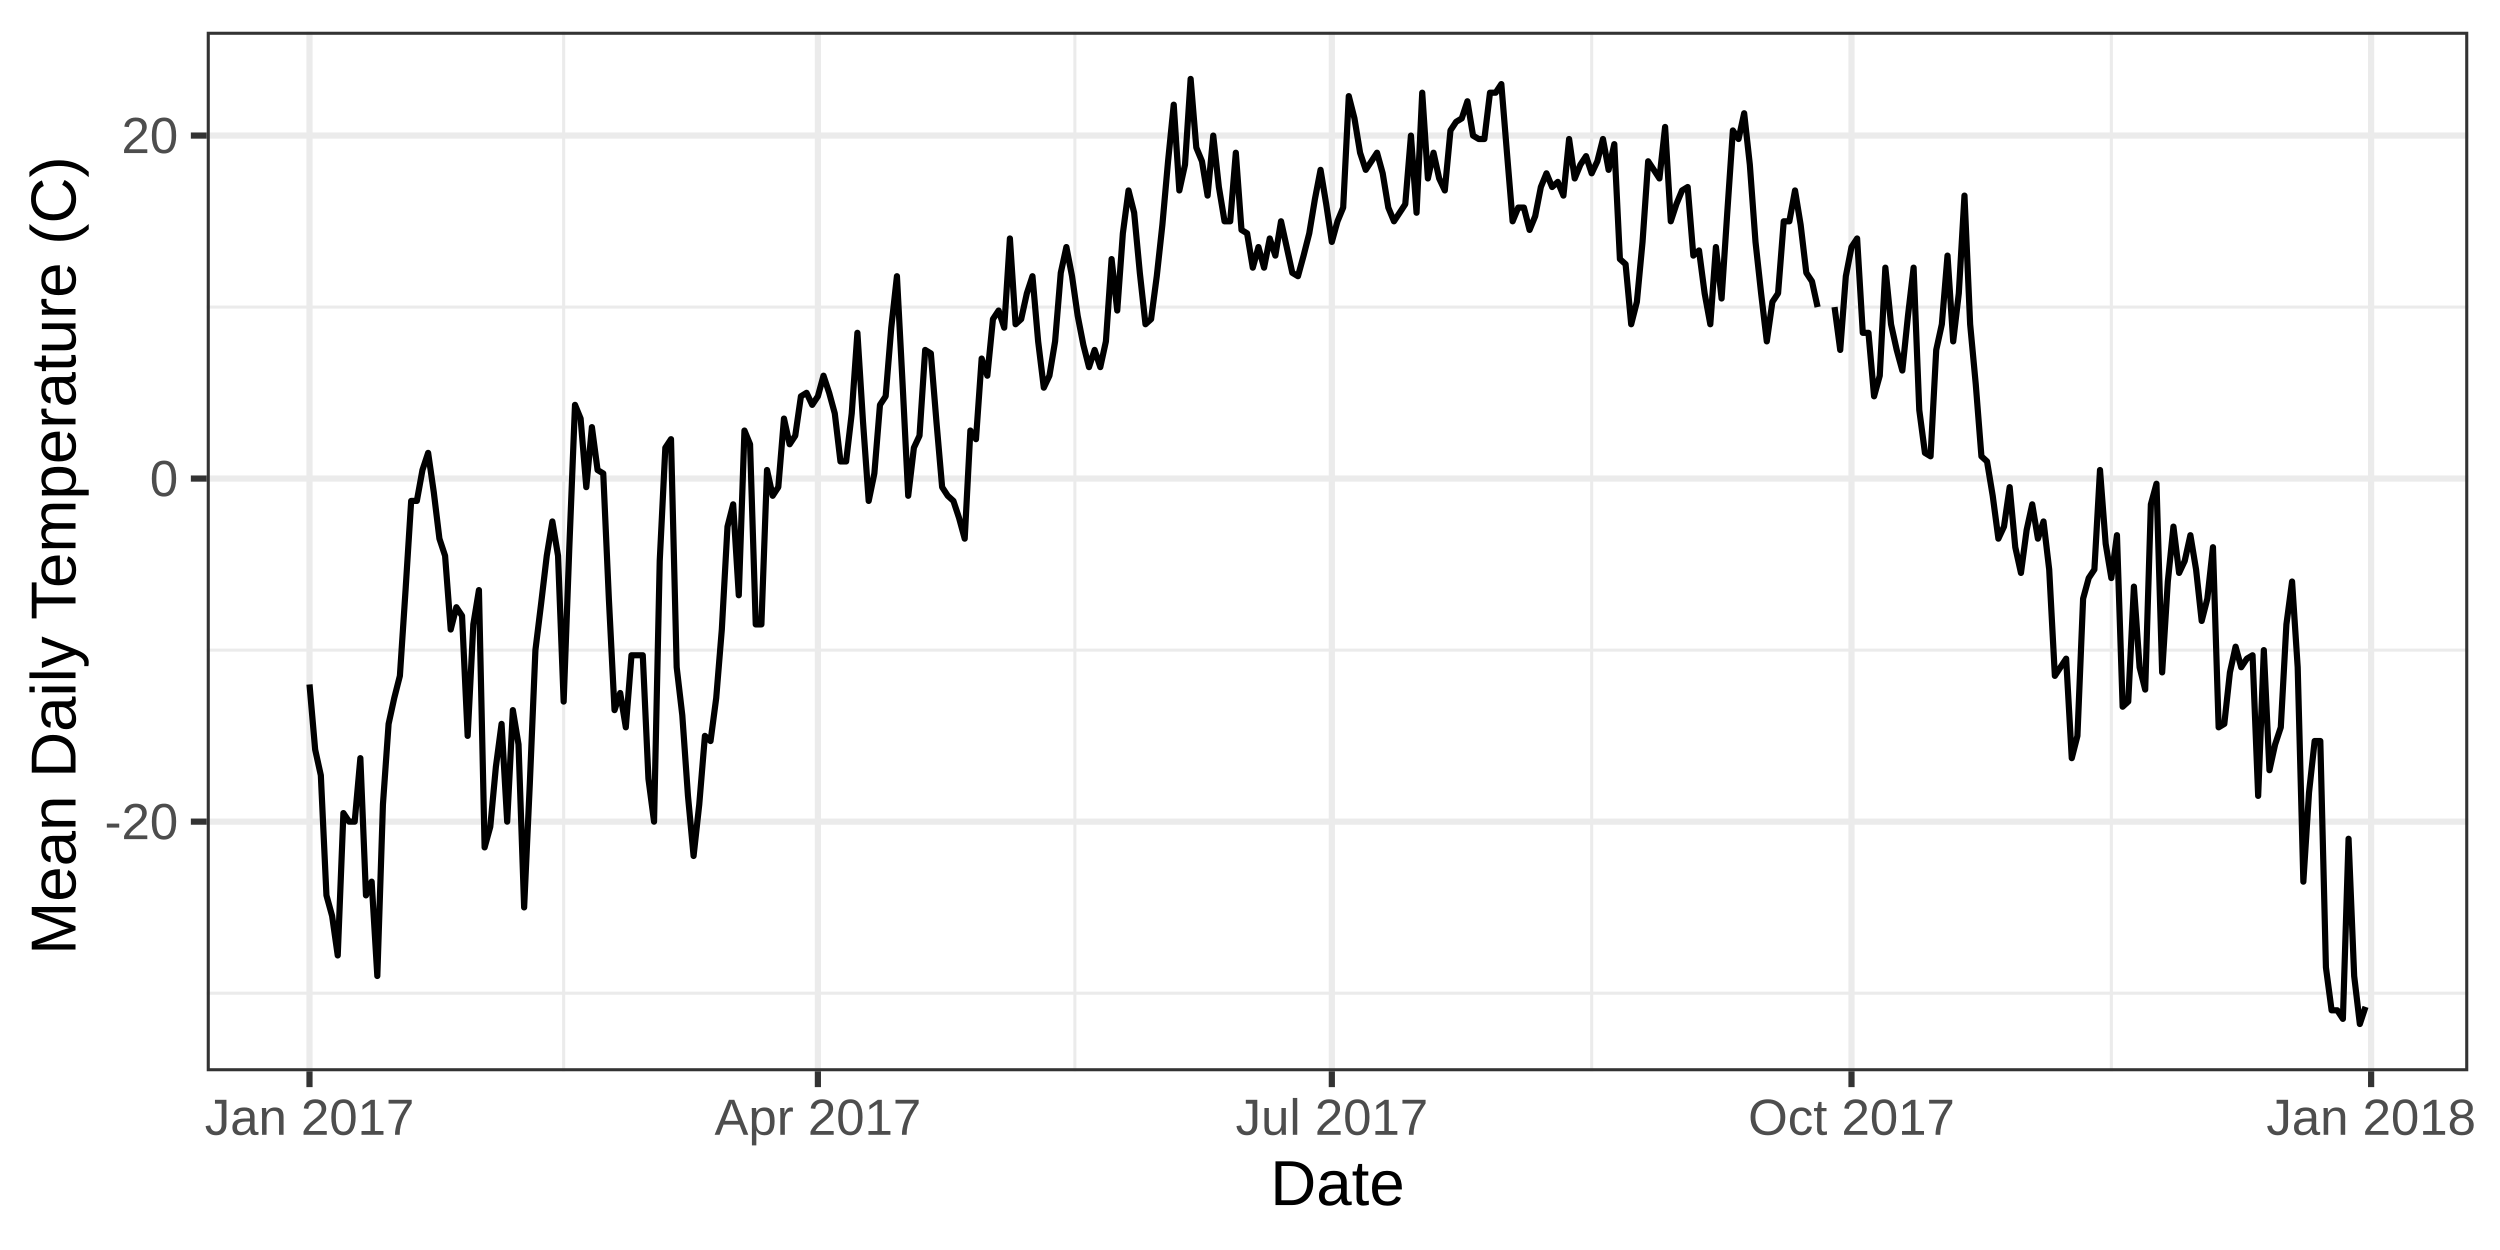
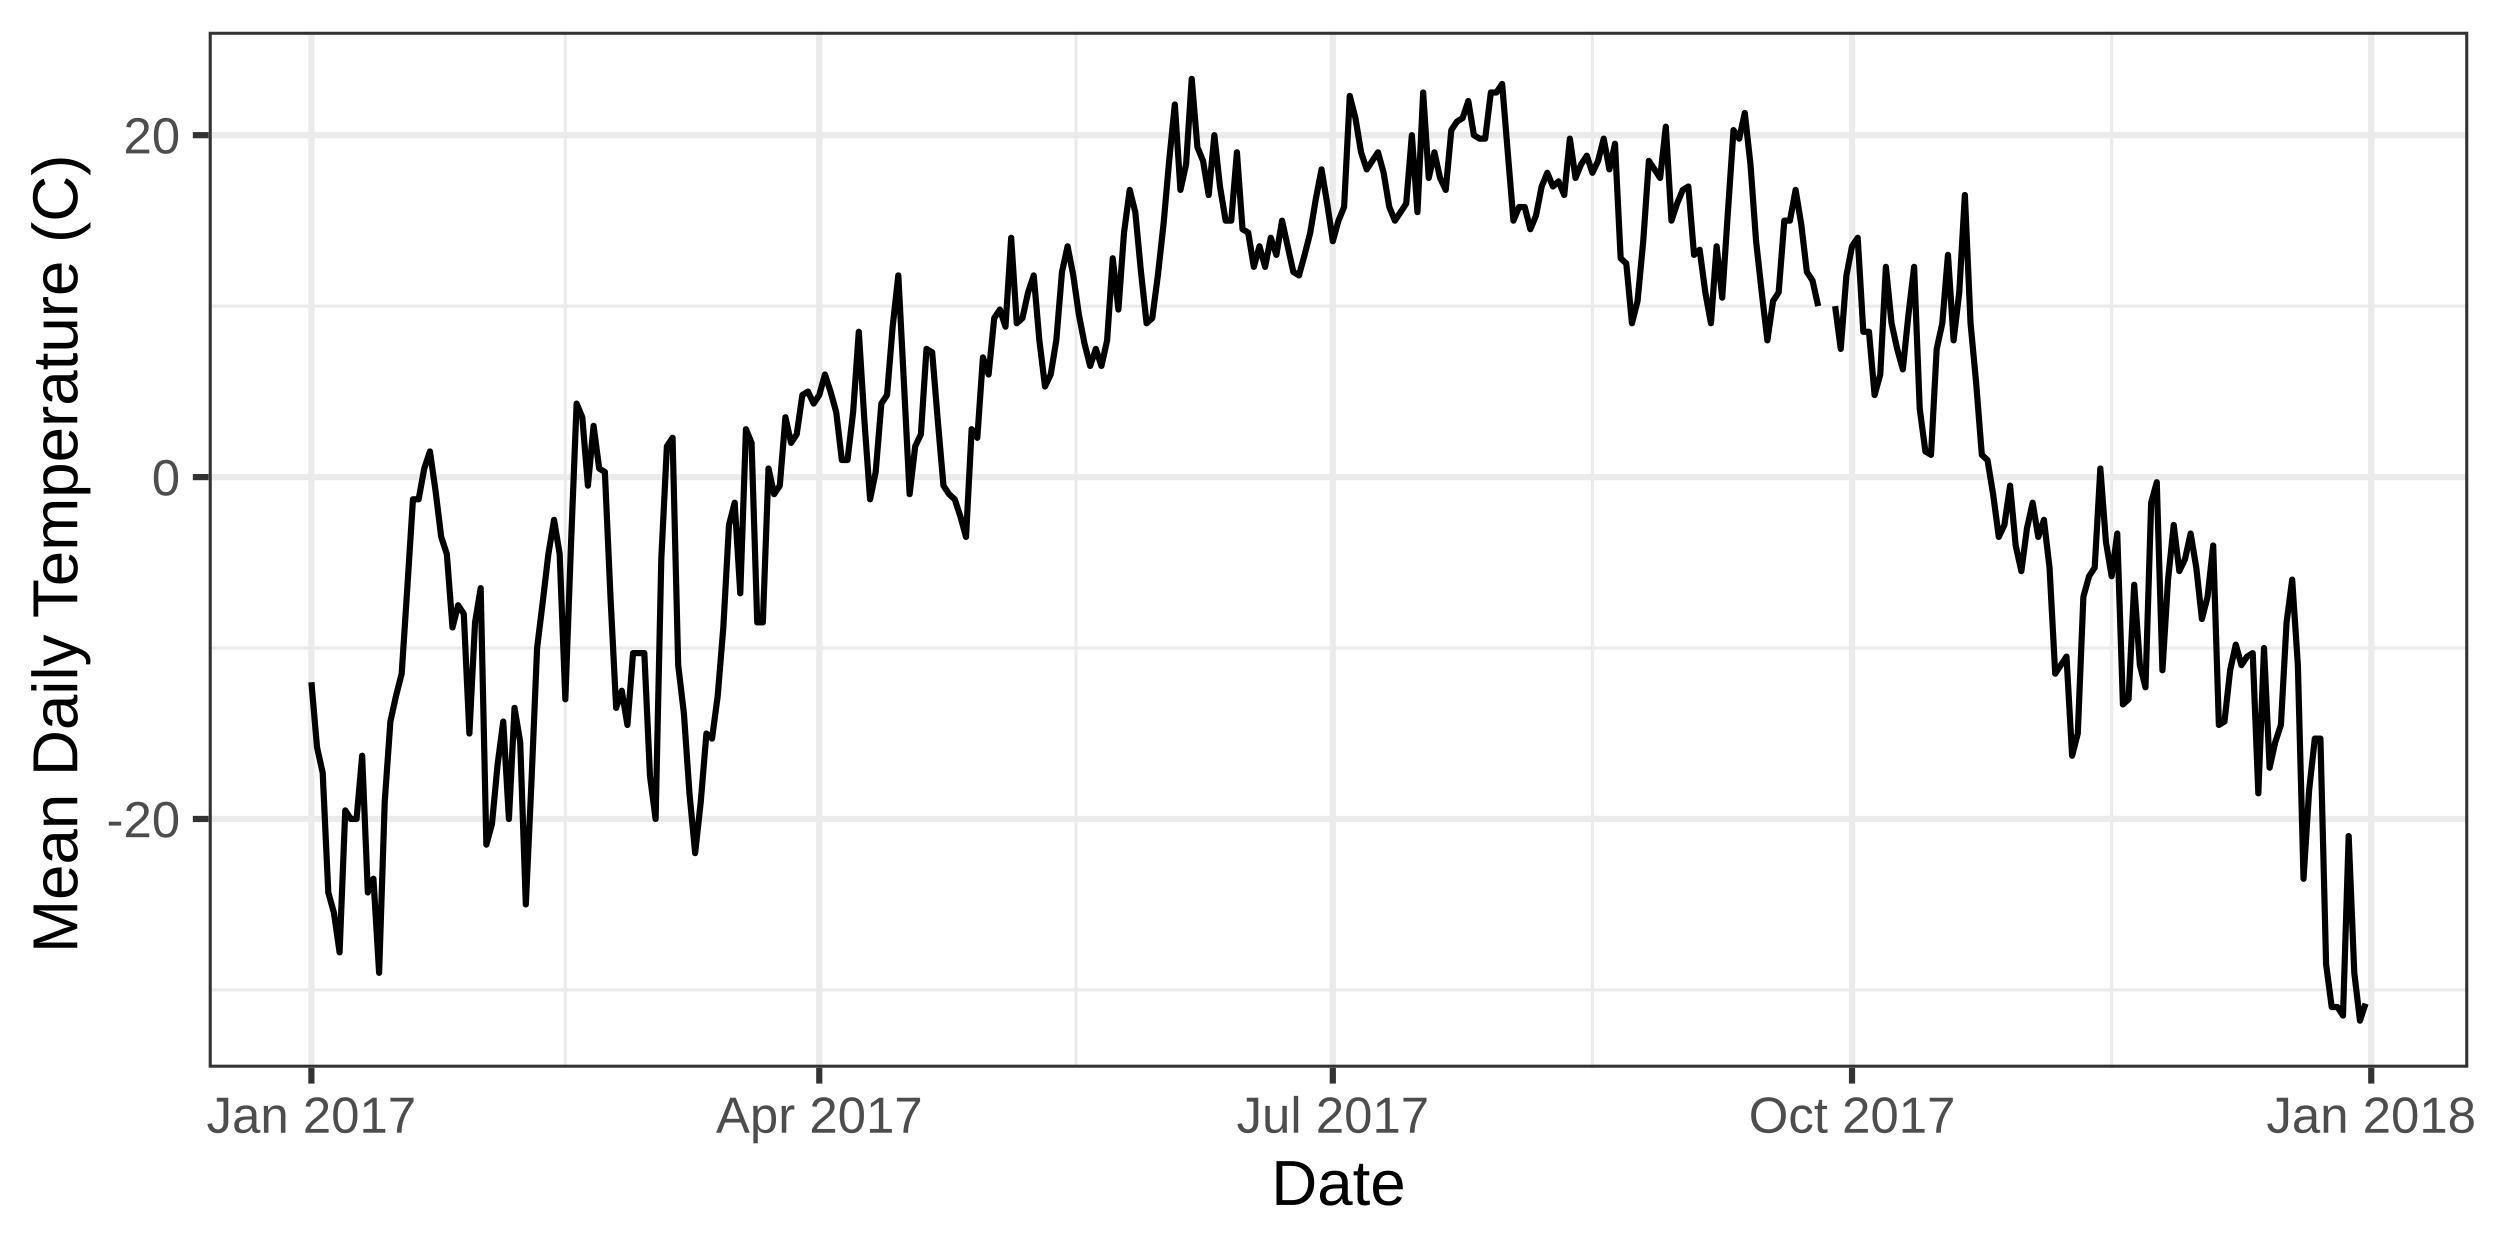
<svg xmlns="http://www.w3.org/2000/svg" viewBox="0 0 432.00 216.00">
  <defs>
    <style type="text/css">
    line, polyline, polygon, path, rect, circle {
      fill: none;
      stroke: #000000;
      stroke-linecap: round;
      stroke-linejoin: round;
      stroke-miterlimit: 10.00;
    }
  </style>
  </defs>
  <rect width="100%" height="100%" style="stroke: none; fill: #FFFFFF;" />
-   <rect x="0.00" y="0.00" width="432.00" height="216.00" style="stroke-width: 1.07; stroke: #FFFFFF; fill: #FFFFFF;" />
+   <rect x="0.00" y="0" width="432.00" height="216.00" style="stroke-width: 1.07; stroke: #FFFFFF; fill: #FFFFFF;" />
  <defs>
-     <clipPath id="cpMzUuNzJ8NDI2LjUyfDE4NS4xMnw1LjQ4">
-       <rect x="35.72" y="5.48" width="390.80" height="179.64" />
+     <clipPath id="cpMzYuMDZ8NDI2LjUyfDE4NC41MXw1LjQ4">
+       <rect x="36.06" y="5.48" width="390.46" height="179.03" />
    </clipPath>
  </defs>
-   <rect x="35.72" y="5.48" width="390.80" height="179.64" style="stroke-width: 1.07; stroke: none; fill: #FFFFFF;" clip-path="url(#cpMzUuNzJ8NDI2LjUyfDE4NS4xMnw1LjQ4)" />
-   <polyline points="35.72,171.62 426.52,171.62 " style="stroke-width: 0.53; stroke: #EBEBEB; stroke-linecap: butt;" clip-path="url(#cpMzUuNzJ8NDI2LjUyfDE4NS4xMnw1LjQ4)" />
-   <polyline points="35.72,112.34 426.52,112.34 " style="stroke-width: 0.53; stroke: #EBEBEB; stroke-linecap: butt;" clip-path="url(#cpMzUuNzJ8NDI2LjUyfDE4NS4xMnw1LjQ4)" />
-   <polyline points="35.72,53.06 426.52,53.06 " style="stroke-width: 0.53; stroke: #EBEBEB; stroke-linecap: butt;" clip-path="url(#cpMzUuNzJ8NDI2LjUyfDE4NS4xMnw1LjQ4)" />
-   <polyline points="97.40,185.12 97.40,5.48 " style="stroke-width: 0.53; stroke: #EBEBEB; stroke-linecap: butt;" clip-path="url(#cpMzUuNzJ8NDI2LjUyfDE4NS4xMnw1LjQ4)" />
-   <polyline points="185.74,185.12 185.74,5.48 " style="stroke-width: 0.53; stroke: #EBEBEB; stroke-linecap: butt;" clip-path="url(#cpMzUuNzJ8NDI2LjUyfDE4NS4xMnw1LjQ4)" />
-   <polyline points="275.04,185.12 275.04,5.48 " style="stroke-width: 0.53; stroke: #EBEBEB; stroke-linecap: butt;" clip-path="url(#cpMzUuNzJ8NDI2LjUyfDE4NS4xMnw1LjQ4)" />
-   <polyline points="364.84,185.12 364.84,5.48 " style="stroke-width: 0.53; stroke: #EBEBEB; stroke-linecap: butt;" clip-path="url(#cpMzUuNzJ8NDI2LjUyfDE4NS4xMnw1LjQ4)" />
-   <polyline points="35.72,141.98 426.52,141.98 " style="stroke-width: 1.07; stroke: #EBEBEB; stroke-linecap: butt;" clip-path="url(#cpMzUuNzJ8NDI2LjUyfDE4NS4xMnw1LjQ4)" />
-   <polyline points="35.72,82.70 426.52,82.70 " style="stroke-width: 1.07; stroke: #EBEBEB; stroke-linecap: butt;" clip-path="url(#cpMzUuNzJ8NDI2LjUyfDE4NS4xMnw1LjQ4)" />
-   <polyline points="35.72,23.43 426.52,23.43 " style="stroke-width: 1.07; stroke: #EBEBEB; stroke-linecap: butt;" clip-path="url(#cpMzUuNzJ8NDI2LjUyfDE4NS4xMnw1LjQ4)" />
-   <polyline points="53.48,185.12 53.48,5.48 " style="stroke-width: 1.07; stroke: #EBEBEB; stroke-linecap: butt;" clip-path="url(#cpMzUuNzJ8NDI2LjUyfDE4NS4xMnw1LjQ4)" />
-   <polyline points="141.33,185.12 141.33,5.48 " style="stroke-width: 1.07; stroke: #EBEBEB; stroke-linecap: butt;" clip-path="url(#cpMzUuNzJ8NDI2LjUyfDE4NS4xMnw1LjQ4)" />
-   <polyline points="230.14,185.12 230.14,5.48 " style="stroke-width: 1.07; stroke: #EBEBEB; stroke-linecap: butt;" clip-path="url(#cpMzUuNzJ8NDI2LjUyfDE4NS4xMnw1LjQ4)" />
-   <polyline points="319.94,185.12 319.94,5.48 " style="stroke-width: 1.07; stroke: #EBEBEB; stroke-linecap: butt;" clip-path="url(#cpMzUuNzJ8NDI2LjUyfDE4NS4xMnw1LjQ4)" />
-   <polyline points="409.73,185.12 409.73,5.48 " style="stroke-width: 1.07; stroke: #EBEBEB; stroke-linecap: butt;" clip-path="url(#cpMzUuNzJ8NDI2LjUyfDE4NS4xMnw1LjQ4)" />
-   <polyline points="53.48,118.27 54.46,129.53 55.44,133.98 56.41,154.72 57.39,158.28 58.36,165.10 59.34,140.50 60.32,141.98 61.29,141.98 62.27,131.01 63.24,154.72 64.22,152.35 65.20,168.65 66.17,139.02 67.15,125.09 68.12,120.64 69.10,116.79 70.08,101.97 71.05,86.56 72.03,86.56 73.00,81.22 73.98,78.26 74.96,85.07 75.93,93.08 76.91,96.04 77.88,108.78 78.86,104.93 79.84,106.41 80.81,127.16 81.79,107.90 82.76,101.97 83.74,146.43 84.72,142.87 85.69,132.50 86.67,125.09 87.64,141.98 88.62,122.71 89.60,128.64 90.57,156.80 91.55,135.46 92.52,112.34 93.50,104.34 94.48,96.04 95.45,90.11 96.43,96.04 97.40,121.23 98.38,94.56 99.36,69.96 100.33,72.33 101.31,84.18 102.28,73.81 103.26,81.22 104.24,81.81 105.21,103.45 106.19,122.71 107.17,119.75 108.14,125.68 109.12,113.23 110.09,113.23 111.07,113.23 112.05,134.57 113.02,141.98 114.00,96.93 114.97,77.37 115.95,75.89 116.93,115.30 117.90,123.60 118.88,137.53 119.85,147.91 120.83,139.02 121.81,127.16 122.78,128.05 123.76,120.64 124.73,108.78 125.71,91.00 126.69,87.15 127.66,102.86 128.64,74.40 129.61,76.77 130.59,107.90 131.57,107.90 132.54,81.22 133.52,85.67 134.49,84.18 135.47,72.33 136.45,76.77 137.42,75.29 138.40,68.48 139.37,67.88 140.35,69.96 141.33,68.48 142.30,64.92 143.28,67.88 144.25,71.44 145.23,79.74 146.21,79.74 147.18,71.44 148.16,57.51 149.13,72.92 150.11,86.56 151.09,81.81 152.06,69.96 153.04,68.48 154.01,56.62 154.99,47.73 155.97,66.40 156.94,85.67 157.92,77.37 158.89,75.29 159.87,60.47 160.85,61.07 161.82,72.92 162.80,84.18 163.77,85.67 164.75,86.56 165.73,89.52 166.70,93.08 167.68,74.40 168.65,75.89 169.63,61.96 170.61,64.92 171.58,55.14 172.56,53.66 173.53,56.62 174.51,41.21 175.49,56.03 176.46,55.14 177.44,50.69 178.41,47.73 179.39,58.99 180.37,66.99 181.34,64.92 182.32,58.99 183.30,47.14 184.27,42.69 185.25,47.73 186.22,54.55 187.20,59.58 188.18,63.44 189.15,60.47 190.13,63.44 191.10,58.99 192.08,44.77 193.06,53.66 194.03,40.32 195.01,32.91 195.98,36.76 196.96,47.14 197.94,56.03 198.91,55.14 199.89,47.73 200.86,38.84 201.84,27.87 202.82,18.09 203.79,32.91 204.77,28.46 205.74,13.64 206.72,25.50 207.70,27.87 208.67,33.80 209.65,23.43 210.62,32.32 211.60,38.24 212.58,38.24 213.55,26.39 214.53,39.73 215.50,40.32 216.48,46.25 217.46,42.69 218.43,46.25 219.41,41.21 220.38,44.17 221.36,38.24 222.34,42.69 223.31,47.14 224.29,47.73 225.26,44.17 226.24,40.32 227.22,34.39 228.19,29.35 229.17,35.28 230.14,41.80 231.12,38.24 232.10,35.87 233.07,16.61 234.05,20.46 235.02,26.39 236.00,29.35 236.98,27.87 237.95,26.39 238.93,29.95 239.90,35.87 240.88,38.24 241.86,36.76 242.83,35.28 243.81,23.43 244.78,36.76 245.76,16.02 246.74,30.84 247.71,26.39 248.69,30.84 249.66,32.91 250.64,22.54 251.62,21.05 252.59,20.46 253.57,17.50 254.54,23.43 255.52,24.02 256.50,24.02 257.47,16.02 258.45,16.02 259.43,14.53 260.40,26.39 261.38,38.24 262.35,35.87 263.33,35.87 264.31,39.73 265.28,37.36 266.26,32.32 267.23,29.95 268.21,32.32 269.19,31.43 270.16,33.80 271.14,24.02 272.11,30.84 273.09,28.46 274.07,26.98 275.04,29.95 276.02,27.87 276.99,24.02 277.97,29.35 278.95,24.91 279.92,44.77 280.90,45.65 281.87,56.03 282.85,52.17 283.83,41.80 284.80,27.87 285.78,29.35 286.75,30.84 287.73,21.94 288.71,38.24 289.68,35.28 290.66,32.91 291.63,32.32 292.61,44.17 293.59,43.28 294.56,50.69 295.54,56.03 296.51,42.69 297.49,51.58 298.47,36.76 299.44,22.54 300.42,24.02 301.39,19.57 302.37,28.46 303.35,41.80 304.32,50.69 305.30,58.99 306.27,52.17 307.25,50.69 308.23,38.24 309.20,38.24 310.18,32.91 311.15,38.84 312.13,47.14 313.11,48.62 314.08,53.06 " style="stroke-width: 1.07; stroke-linecap: butt;" clip-path="url(#cpMzUuNzJ8NDI2LjUyfDE4NS4xMnw1LjQ4)" />
-   <polyline points="317.01,53.06 317.99,60.47 318.96,47.73 319.94,42.69 320.91,41.21 321.89,57.51 322.87,57.51 323.84,68.48 324.82,64.92 325.79,46.25 326.77,56.03 327.75,60.47 328.72,64.03 329.70,54.55 330.67,46.25 331.65,70.85 332.63,78.26 333.60,78.85 334.58,60.47 335.55,56.03 336.53,44.17 337.51,58.99 338.48,50.69 339.46,33.80 340.44,56.03 341.41,66.40 342.39,78.85 343.36,79.74 344.34,85.67 345.32,93.08 346.29,91.00 347.27,84.18 348.24,94.56 349.22,99.00 350.20,91.59 351.17,87.15 352.15,93.08 353.12,90.11 354.10,98.41 355.08,116.79 356.05,115.30 357.03,113.82 358.00,131.01 358.98,127.16 359.96,103.45 360.93,99.89 361.91,98.41 362.88,81.22 363.86,93.97 364.84,99.89 365.81,92.48 366.79,122.12 367.76,121.23 368.74,101.37 369.72,115.30 370.69,119.16 371.67,87.15 372.64,83.59 373.62,116.19 374.60,100.49 375.57,91.00 376.55,99.00 377.52,96.93 378.50,92.48 379.48,98.41 380.45,107.30 381.43,103.45 382.40,94.56 383.38,125.68 384.36,125.09 385.33,116.19 386.31,111.75 387.28,115.30 388.26,113.82 389.24,113.23 390.21,137.53 391.19,112.34 392.16,133.09 393.14,128.64 394.12,125.68 395.09,107.90 396.07,100.49 397.04,115.30 398.02,152.35 399.00,136.94 399.97,128.05 400.95,128.05 401.92,167.17 402.90,174.58 403.88,174.58 404.85,176.06 405.83,144.94 406.80,168.65 407.78,176.95 408.76,173.99 " style="stroke-width: 1.07; stroke-linecap: butt;" clip-path="url(#cpMzUuNzJ8NDI2LjUyfDE4NS4xMnw1LjQ4)" />
-   <rect x="35.72" y="5.48" width="390.80" height="179.64" style="stroke-width: 1.07; stroke: #333333;" clip-path="url(#cpMzUuNzJ8NDI2LjUyfDE4NS4xMnw1LjQ4)" />
+   <rect x="36.06" y="5.48" width="390.46" height="179.03" style="stroke-width: 1.07; stroke: none; fill: #FFFFFF;" clip-path="url(#cpMzYuMDZ8NDI2LjUyfDE4NC41MXw1LjQ4)" />
+   <polyline points="36.06,171.05 426.52,171.05 " style="stroke-width: 0.53; stroke: #EBEBEB; stroke-linecap: butt;" clip-path="url(#cpMzYuMDZ8NDI2LjUyfDE4NC41MXw1LjQ4)" />
+   <polyline points="36.06,111.98 426.52,111.98 " style="stroke-width: 0.53; stroke: #EBEBEB; stroke-linecap: butt;" clip-path="url(#cpMzYuMDZ8NDI2LjUyfDE4NC41MXw1LjQ4)" />
+   <polyline points="36.06,52.90 426.52,52.90 " style="stroke-width: 0.53; stroke: #EBEBEB; stroke-linecap: butt;" clip-path="url(#cpMzYuMDZ8NDI2LjUyfDE4NC41MXw1LjQ4)" />
+   <polyline points="97.69,184.51 97.69,5.48 " style="stroke-width: 0.53; stroke: #EBEBEB; stroke-linecap: butt;" clip-path="url(#cpMzYuMDZ8NDI2LjUyfDE4NC41MXw1LjQ4)" />
+   <polyline points="185.94,184.51 185.94,5.48 " style="stroke-width: 0.53; stroke: #EBEBEB; stroke-linecap: butt;" clip-path="url(#cpMzYuMDZ8NDI2LjUyfDE4NC41MXw1LjQ4)" />
+   <polyline points="275.17,184.51 275.17,5.48 " style="stroke-width: 0.53; stroke: #EBEBEB; stroke-linecap: butt;" clip-path="url(#cpMzYuMDZ8NDI2LjUyfDE4NC41MXw1LjQ4)" />
+   <polyline points="364.89,184.51 364.89,5.48 " style="stroke-width: 0.53; stroke: #EBEBEB; stroke-linecap: butt;" clip-path="url(#cpMzYuMDZ8NDI2LjUyfDE4NC41MXw1LjQ4)" />
+   <polyline points="36.06,141.52 426.52,141.52 " style="stroke-width: 1.07; stroke: #EBEBEB; stroke-linecap: butt;" clip-path="url(#cpMzYuMDZ8NDI2LjUyfDE4NC41MXw1LjQ4)" />
+   <polyline points="36.06,82.44 426.52,82.44 " style="stroke-width: 1.07; stroke: #EBEBEB; stroke-linecap: butt;" clip-path="url(#cpMzYuMDZ8NDI2LjUyfDE4NC41MXw1LjQ4)" />
+   <polyline points="36.06,23.36 426.52,23.36 " style="stroke-width: 1.07; stroke: #EBEBEB; stroke-linecap: butt;" clip-path="url(#cpMzYuMDZ8NDI2LjUyfDE4NC41MXw1LjQ4)" />
+   <polyline points="53.81,184.51 53.81,5.48 " style="stroke-width: 1.07; stroke: #EBEBEB; stroke-linecap: butt;" clip-path="url(#cpMzYuMDZ8NDI2LjUyfDE4NC41MXw1LjQ4)" />
+   <polyline points="141.57,184.51 141.57,5.48 " style="stroke-width: 1.07; stroke: #EBEBEB; stroke-linecap: butt;" clip-path="url(#cpMzYuMDZ8NDI2LjUyfDE4NC41MXw1LjQ4)" />
+   <polyline points="230.31,184.51 230.31,5.48 " style="stroke-width: 1.07; stroke: #EBEBEB; stroke-linecap: butt;" clip-path="url(#cpMzYuMDZ8NDI2LjUyfDE4NC41MXw1LjQ4)" />
+   <polyline points="320.03,184.51 320.03,5.48 " style="stroke-width: 1.07; stroke: #EBEBEB; stroke-linecap: butt;" clip-path="url(#cpMzYuMDZ8NDI2LjUyfDE4NC41MXw1LjQ4)" />
+   <polyline points="409.75,184.51 409.75,5.48 " style="stroke-width: 1.07; stroke: #EBEBEB; stroke-linecap: butt;" clip-path="url(#cpMzYuMDZ8NDI2LjUyfDE4NC41MXw1LjQ4)" />
+   <polyline points="53.81,117.89 54.78,129.11 55.76,133.54 56.73,154.22 57.71,157.76 58.68,164.56 59.66,140.04 60.63,141.52 61.61,141.52 62.58,130.59 63.56,154.22 64.53,151.85 65.51,168.10 66.48,138.56 67.46,124.68 68.43,120.25 69.41,116.41 70.38,101.64 71.36,86.28 72.34,86.28 73.31,80.96 74.29,78.01 75.26,84.80 76.24,92.78 77.21,95.73 78.19,108.43 79.16,104.59 80.14,106.07 81.11,126.75 82.09,107.55 83.06,101.64 84.04,145.95 85.01,142.40 85.99,132.06 86.96,124.68 87.94,141.52 88.91,122.32 89.89,128.22 90.86,156.29 91.84,135.02 92.81,111.98 93.79,104.00 94.76,95.73 95.74,89.83 96.71,95.73 97.69,120.84 98.66,94.26 99.64,69.74 100.62,72.10 101.59,83.92 102.57,73.58 103.54,80.96 104.52,81.55 105.49,103.12 106.47,122.32 107.44,119.36 108.42,125.27 109.39,112.86 110.37,112.86 111.34,112.86 112.32,134.13 113.29,141.52 114.27,96.62 115.24,77.12 116.22,75.65 117.19,114.93 118.17,123.20 119.14,137.09 120.12,147.42 121.09,138.56 122.07,126.75 123.04,127.63 124.02,120.25 124.99,108.43 125.97,90.71 126.95,86.87 127.92,102.53 128.90,74.17 129.87,76.53 130.85,107.55 131.82,107.55 132.80,80.96 133.77,85.39 134.75,83.92 135.72,72.10 136.70,76.53 137.67,75.06 138.65,68.26 139.62,67.67 140.60,69.74 141.57,68.26 142.55,64.72 143.52,67.67 144.50,71.22 145.47,79.49 146.45,79.49 147.42,71.22 148.40,57.33 149.37,72.69 150.35,86.28 151.32,81.55 152.30,69.74 153.28,68.26 154.25,56.45 155.23,47.59 156.20,66.19 157.18,85.39 158.15,77.12 159.13,75.06 160.10,60.29 161.08,60.88 162.05,72.69 163.03,83.92 164.00,85.39 164.98,86.28 165.95,89.23 166.93,92.78 167.90,74.17 168.88,75.65 169.85,61.76 170.83,64.72 171.80,54.97 172.78,53.49 173.75,56.45 174.73,41.09 175.70,55.86 176.68,54.97 177.65,50.54 178.63,47.59 179.60,58.81 180.58,66.79 181.56,64.72 182.53,58.81 183.51,47.00 184.48,42.56 185.46,47.59 186.43,54.38 187.41,59.40 188.38,63.24 189.36,60.29 190.33,63.24 191.31,58.81 192.28,44.63 193.26,53.49 194.23,40.20 195.21,32.82 196.18,36.66 197.16,47.00 198.13,55.86 199.11,54.97 200.08,47.59 201.06,38.72 202.03,27.80 203.01,18.05 203.98,32.82 204.96,28.39 205.93,13.62 206.91,25.43 207.89,27.80 208.86,33.70 209.84,23.36 210.81,32.23 211.79,38.13 212.76,38.13 213.74,26.32 214.71,39.61 215.69,40.20 216.66,46.11 217.64,42.56 218.61,46.11 219.59,41.09 220.56,44.04 221.54,38.13 222.51,42.56 223.49,47.00 224.46,47.59 225.44,44.04 226.41,40.20 227.39,34.29 228.36,29.27 229.34,35.18 230.31,41.68 231.29,38.13 232.26,35.77 233.24,16.57 234.22,20.41 235.19,26.32 236.17,29.27 237.14,27.80 238.12,26.32 239.09,29.86 240.07,35.77 241.04,38.13 242.02,36.66 242.99,35.18 243.97,23.36 244.94,36.66 245.92,15.98 246.89,30.75 247.87,26.32 248.84,30.75 249.82,32.82 250.79,22.48 251.77,21.00 252.74,20.41 253.72,17.46 254.69,23.36 255.67,23.96 256.64,23.96 257.62,15.98 258.59,15.98 259.57,14.50 260.54,26.32 261.52,38.13 262.50,35.77 263.47,35.77 264.45,39.61 265.42,37.25 266.40,32.23 267.37,29.86 268.35,32.23 269.32,31.34 270.30,33.70 271.27,23.96 272.25,30.75 273.22,28.39 274.20,26.91 275.17,29.86 276.15,27.80 277.12,23.96 278.10,29.27 279.07,24.84 280.05,44.63 281.02,45.52 282.00,55.86 282.97,52.02 283.95,41.68 284.92,27.80 285.90,29.27 286.87,30.75 287.85,21.89 288.83,38.13 289.80,35.18 290.78,32.82 291.75,32.23 292.73,44.04 293.70,43.16 294.68,50.54 295.65,55.86 296.63,42.56 297.60,51.43 298.58,36.66 299.55,22.48 300.53,23.96 301.50,19.52 302.48,28.39 303.45,41.68 304.43,50.54 305.40,58.81 306.38,52.02 307.35,50.54 308.33,38.13 309.30,38.13 310.28,32.82 311.25,38.72 312.23,47.00 313.20,48.47 314.18,52.90 " style="stroke-width: 1.07; stroke-linecap: butt;" clip-path="url(#cpMzYuMDZ8NDI2LjUyfDE4NC41MXw1LjQ4)" />
+   <polyline points="317.11,52.90 318.08,60.29 319.06,47.59 320.03,42.56 321.01,41.09 321.98,57.33 322.96,57.33 323.93,68.26 324.91,64.72 325.88,46.11 326.86,55.86 327.83,60.29 328.81,63.83 329.78,54.38 330.76,46.11 331.73,70.63 332.71,78.01 333.68,78.60 334.66,60.29 335.63,55.86 336.61,44.04 337.58,58.81 338.56,50.54 339.53,33.70 340.51,55.86 341.48,66.19 342.46,78.60 343.44,79.49 344.41,85.39 345.39,92.78 346.36,90.71 347.34,83.92 348.31,94.26 349.29,98.69 350.26,91.30 351.24,86.87 352.21,92.78 353.19,89.83 354.16,98.10 355.14,116.41 356.11,114.93 357.09,113.46 358.06,130.59 359.04,126.75 360.01,103.12 360.99,99.57 361.96,98.10 362.94,80.96 363.91,93.67 364.89,99.57 365.86,92.19 366.84,121.73 367.81,120.84 368.79,101.05 369.77,114.93 370.74,118.77 371.72,86.87 372.69,83.33 373.67,115.82 374.64,100.16 375.62,90.71 376.59,98.69 377.57,96.62 378.54,92.19 379.52,98.10 380.49,106.96 381.47,103.12 382.44,94.26 383.42,125.27 384.39,124.68 385.37,115.82 386.34,111.39 387.32,114.93 388.29,113.46 389.27,112.86 390.24,137.09 391.22,111.98 392.19,132.66 393.17,128.22 394.14,125.27 395.12,107.55 396.09,100.16 397.07,114.93 398.05,151.85 399.02,136.50 400.00,127.63 400.97,127.63 401.95,166.62 402.92,174.01 403.90,174.01 404.87,175.49 405.85,144.47 406.82,168.10 407.80,176.37 408.77,173.42 " style="stroke-width: 1.07; stroke-linecap: butt;" clip-path="url(#cpMzYuMDZ8NDI2LjUyfDE4NC41MXw1LjQ4)" />
+   <rect x="36.06" y="5.48" width="390.46" height="179.03" style="stroke-width: 1.07; stroke: #333333;" clip-path="url(#cpMzYuMDZ8NDI2LjUyfDE4NC41MXw1LjQ4)" />
  <defs>
    <clipPath id="cpMC4wMHw0MzIuMDB8MjE2LjAwfDAuMDA=">
      <rect x="0.00" y="0.00" width="432.00" height="216.00" />
    </clipPath>
  </defs>
  <g clip-path="url(#cpMC4wMHw0MzIuMDB8MjE2LjAwfDAuMDA=)">
-     <text x="18.07" y="145.01" style="font-size: 8.80px; fill: #4D4D4D; font-family: Arimo;" textLength="12.72px" lengthAdjust="spacingAndGlyphs">-20</text>
+     <text x="18.41" y="144.67" style="font-size: 8.80px; fill: #4D4D4D; font-family: Arial;" textLength="12.72px" lengthAdjust="spacingAndGlyphs">-20</text>
  </g>
  <g clip-path="url(#cpMC4wMHw0MzIuMDB8MjE2LjAwfDAuMDA=)">
-     <text x="25.89" y="85.73" style="font-size: 8.80px; fill: #4D4D4D; font-family: Arimo;" textLength="4.89px" lengthAdjust="spacingAndGlyphs">0</text>
+     <text x="26.23" y="85.59" style="font-size: 8.80px; fill: #4D4D4D; font-family: Arial;" textLength="4.89px" lengthAdjust="spacingAndGlyphs">0</text>
  </g>
  <g clip-path="url(#cpMC4wMHw0MzIuMDB8MjE2LjAwfDAuMDA=)">
-     <text x="21.00" y="26.45" style="font-size: 8.80px; fill: #4D4D4D; font-family: Arimo;" textLength="9.79px" lengthAdjust="spacingAndGlyphs">20</text>
+     <text x="21.34" y="26.51" style="font-size: 8.80px; fill: #4D4D4D; font-family: Arial;" textLength="9.79px" lengthAdjust="spacingAndGlyphs">20</text>
  </g>
-   <polyline points="32.98,141.98 35.72,141.98 " style="stroke-width: 1.07; stroke: #333333; stroke-linecap: butt;" clip-path="url(#cpMC4wMHw0MzIuMDB8MjE2LjAwfDAuMDA=)" />
-   <polyline points="32.98,82.70 35.72,82.70 " style="stroke-width: 1.07; stroke: #333333; stroke-linecap: butt;" clip-path="url(#cpMC4wMHw0MzIuMDB8MjE2LjAwfDAuMDA=)" />
-   <polyline points="32.98,23.43 35.72,23.43 " style="stroke-width: 1.07; stroke: #333333; stroke-linecap: butt;" clip-path="url(#cpMC4wMHw0MzIuMDB8MjE2LjAwfDAuMDA=)" />
-   <polyline points="53.48,187.86 53.48,185.12 " style="stroke-width: 1.07; stroke: #333333; stroke-linecap: butt;" clip-path="url(#cpMC4wMHw0MzIuMDB8MjE2LjAwfDAuMDA=)" />
-   <polyline points="141.33,187.86 141.33,185.12 " style="stroke-width: 1.07; stroke: #333333; stroke-linecap: butt;" clip-path="url(#cpMC4wMHw0MzIuMDB8MjE2LjAwfDAuMDA=)" />
-   <polyline points="230.14,187.86 230.14,185.12 " style="stroke-width: 1.07; stroke: #333333; stroke-linecap: butt;" clip-path="url(#cpMC4wMHw0MzIuMDB8MjE2LjAwfDAuMDA=)" />
-   <polyline points="319.94,187.86 319.94,185.12 " style="stroke-width: 1.07; stroke: #333333; stroke-linecap: butt;" clip-path="url(#cpMC4wMHw0MzIuMDB8MjE2LjAwfDAuMDA=)" />
-   <polyline points="409.73,187.86 409.73,185.12 " style="stroke-width: 1.07; stroke: #333333; stroke-linecap: butt;" clip-path="url(#cpMC4wMHw0MzIuMDB8MjE2LjAwfDAuMDA=)" />
+   <polyline points="33.32,141.52 36.06,141.52 " style="stroke-width: 1.07; stroke: #333333; stroke-linecap: butt;" clip-path="url(#cpMC4wMHw0MzIuMDB8MjE2LjAwfDAuMDA=)" />
+   <polyline points="33.32,82.44 36.06,82.44 " style="stroke-width: 1.07; stroke: #333333; stroke-linecap: butt;" clip-path="url(#cpMC4wMHw0MzIuMDB8MjE2LjAwfDAuMDA=)" />
+   <polyline points="33.32,23.36 36.06,23.36 " style="stroke-width: 1.07; stroke: #333333; stroke-linecap: butt;" clip-path="url(#cpMC4wMHw0MzIuMDB8MjE2LjAwfDAuMDA=)" />
+   <polyline points="53.81,187.25 53.81,184.51 " style="stroke-width: 1.07; stroke: #333333; stroke-linecap: butt;" clip-path="url(#cpMC4wMHw0MzIuMDB8MjE2LjAwfDAuMDA=)" />
+   <polyline points="141.57,187.25 141.57,184.51 " style="stroke-width: 1.07; stroke: #333333; stroke-linecap: butt;" clip-path="url(#cpMC4wMHw0MzIuMDB8MjE2LjAwfDAuMDA=)" />
+   <polyline points="230.31,187.25 230.31,184.51 " style="stroke-width: 1.07; stroke: #333333; stroke-linecap: butt;" clip-path="url(#cpMC4wMHw0MzIuMDB8MjE2LjAwfDAuMDA=)" />
+   <polyline points="320.03,187.25 320.03,184.51 " style="stroke-width: 1.07; stroke: #333333; stroke-linecap: butt;" clip-path="url(#cpMC4wMHw0MzIuMDB8MjE2LjAwfDAuMDA=)" />
+   <polyline points="409.75,187.25 409.75,184.51 " style="stroke-width: 1.07; stroke: #333333; stroke-linecap: butt;" clip-path="url(#cpMC4wMHw0MzIuMDB8MjE2LjAwfDAuMDA=)" />
  <g clip-path="url(#cpMC4wMHw0MzIuMDB8MjE2LjAwfDAuMDA=)">
-     <text x="35.38" y="196.10" style="font-size: 8.80px; fill: #4D4D4D; font-family: Arimo;" textLength="36.21px" lengthAdjust="spacingAndGlyphs">Jan 2017</text>
+     <text x="35.70" y="195.74" style="font-size: 8.80px; fill: #4D4D4D; font-family: Arial;" textLength="36.21px" lengthAdjust="spacingAndGlyphs">Jan 2017</text>
  </g>
  <g clip-path="url(#cpMC4wMHw0MzIuMDB8MjE2LjAwfDAuMDA=)">
-     <text x="123.47" y="196.10" style="font-size: 8.80px; fill: #4D4D4D; font-family: Arimo;" textLength="35.72px" lengthAdjust="spacingAndGlyphs">Apr 2017</text>
+     <text x="123.72" y="195.74" style="font-size: 8.80px; fill: #4D4D4D; font-family: Arial;" textLength="35.72px" lengthAdjust="spacingAndGlyphs">Apr 2017</text>
  </g>
  <g clip-path="url(#cpMC4wMHw0MzIuMDB8MjE2LjAwfDAuMDA=)">
-     <text x="213.51" y="196.10" style="font-size: 8.80px; fill: #4D4D4D; font-family: Arimo;" textLength="33.27px" lengthAdjust="spacingAndGlyphs">Jul 2017</text>
+     <text x="213.68" y="195.74" style="font-size: 8.80px; fill: #4D4D4D; font-family: Arial;" textLength="33.27px" lengthAdjust="spacingAndGlyphs">Jul 2017</text>
  </g>
  <g clip-path="url(#cpMC4wMHw0MzIuMDB8MjE2LjAwfDAuMDA=)">
-     <text x="302.08" y="196.10" style="font-size: 8.80px; fill: #4D4D4D; font-family: Arimo;" textLength="35.71px" lengthAdjust="spacingAndGlyphs">Oct 2017</text>
+     <text x="302.18" y="195.74" style="font-size: 8.80px; fill: #4D4D4D; font-family: Arial;" textLength="35.71px" lengthAdjust="spacingAndGlyphs">Oct 2017</text>
  </g>
  <g clip-path="url(#cpMC4wMHw0MzIuMDB8MjE2LjAwfDAuMDA=)">
-     <text x="391.63" y="196.10" style="font-size: 8.80px; fill: #4D4D4D; font-family: Arimo;" textLength="36.21px" lengthAdjust="spacingAndGlyphs">Jan 2018</text>
+     <text x="391.64" y="195.74" style="font-size: 8.80px; fill: #4D4D4D; font-family: Arial;" textLength="36.21px" lengthAdjust="spacingAndGlyphs">Jan 2018</text>
  </g>
  <g clip-path="url(#cpMC4wMHw0MzIuMDB8MjE2LjAwfDAuMDA=)">
-     <text x="219.50" y="208.24" style="font-size: 11.00px; font-family: Arimo;" textLength="23.24px" lengthAdjust="spacingAndGlyphs">Date</text>
+     <text x="219.67" y="208.21" style="font-size: 11.00px; font-family: Arial;" textLength="23.24px" lengthAdjust="spacingAndGlyphs">Date</text>
  </g>
  <g clip-path="url(#cpMC4wMHw0MzIuMDB8MjE2LjAwfDAuMDA=)">
-     <text transform="translate(13.05,164.99) rotate(-90)" style="font-size: 11.00px; font-family: Arimo;" textLength="139.37px" lengthAdjust="spacingAndGlyphs">Mean Daily Temperature (C)</text>
+     <text transform="translate(13.35,164.68) rotate(-90)" style="font-size: 11.00px; font-family: Arial;" textLength="139.37px" lengthAdjust="spacingAndGlyphs">Mean Daily Temperature (C)</text>
  </g>
</svg>
